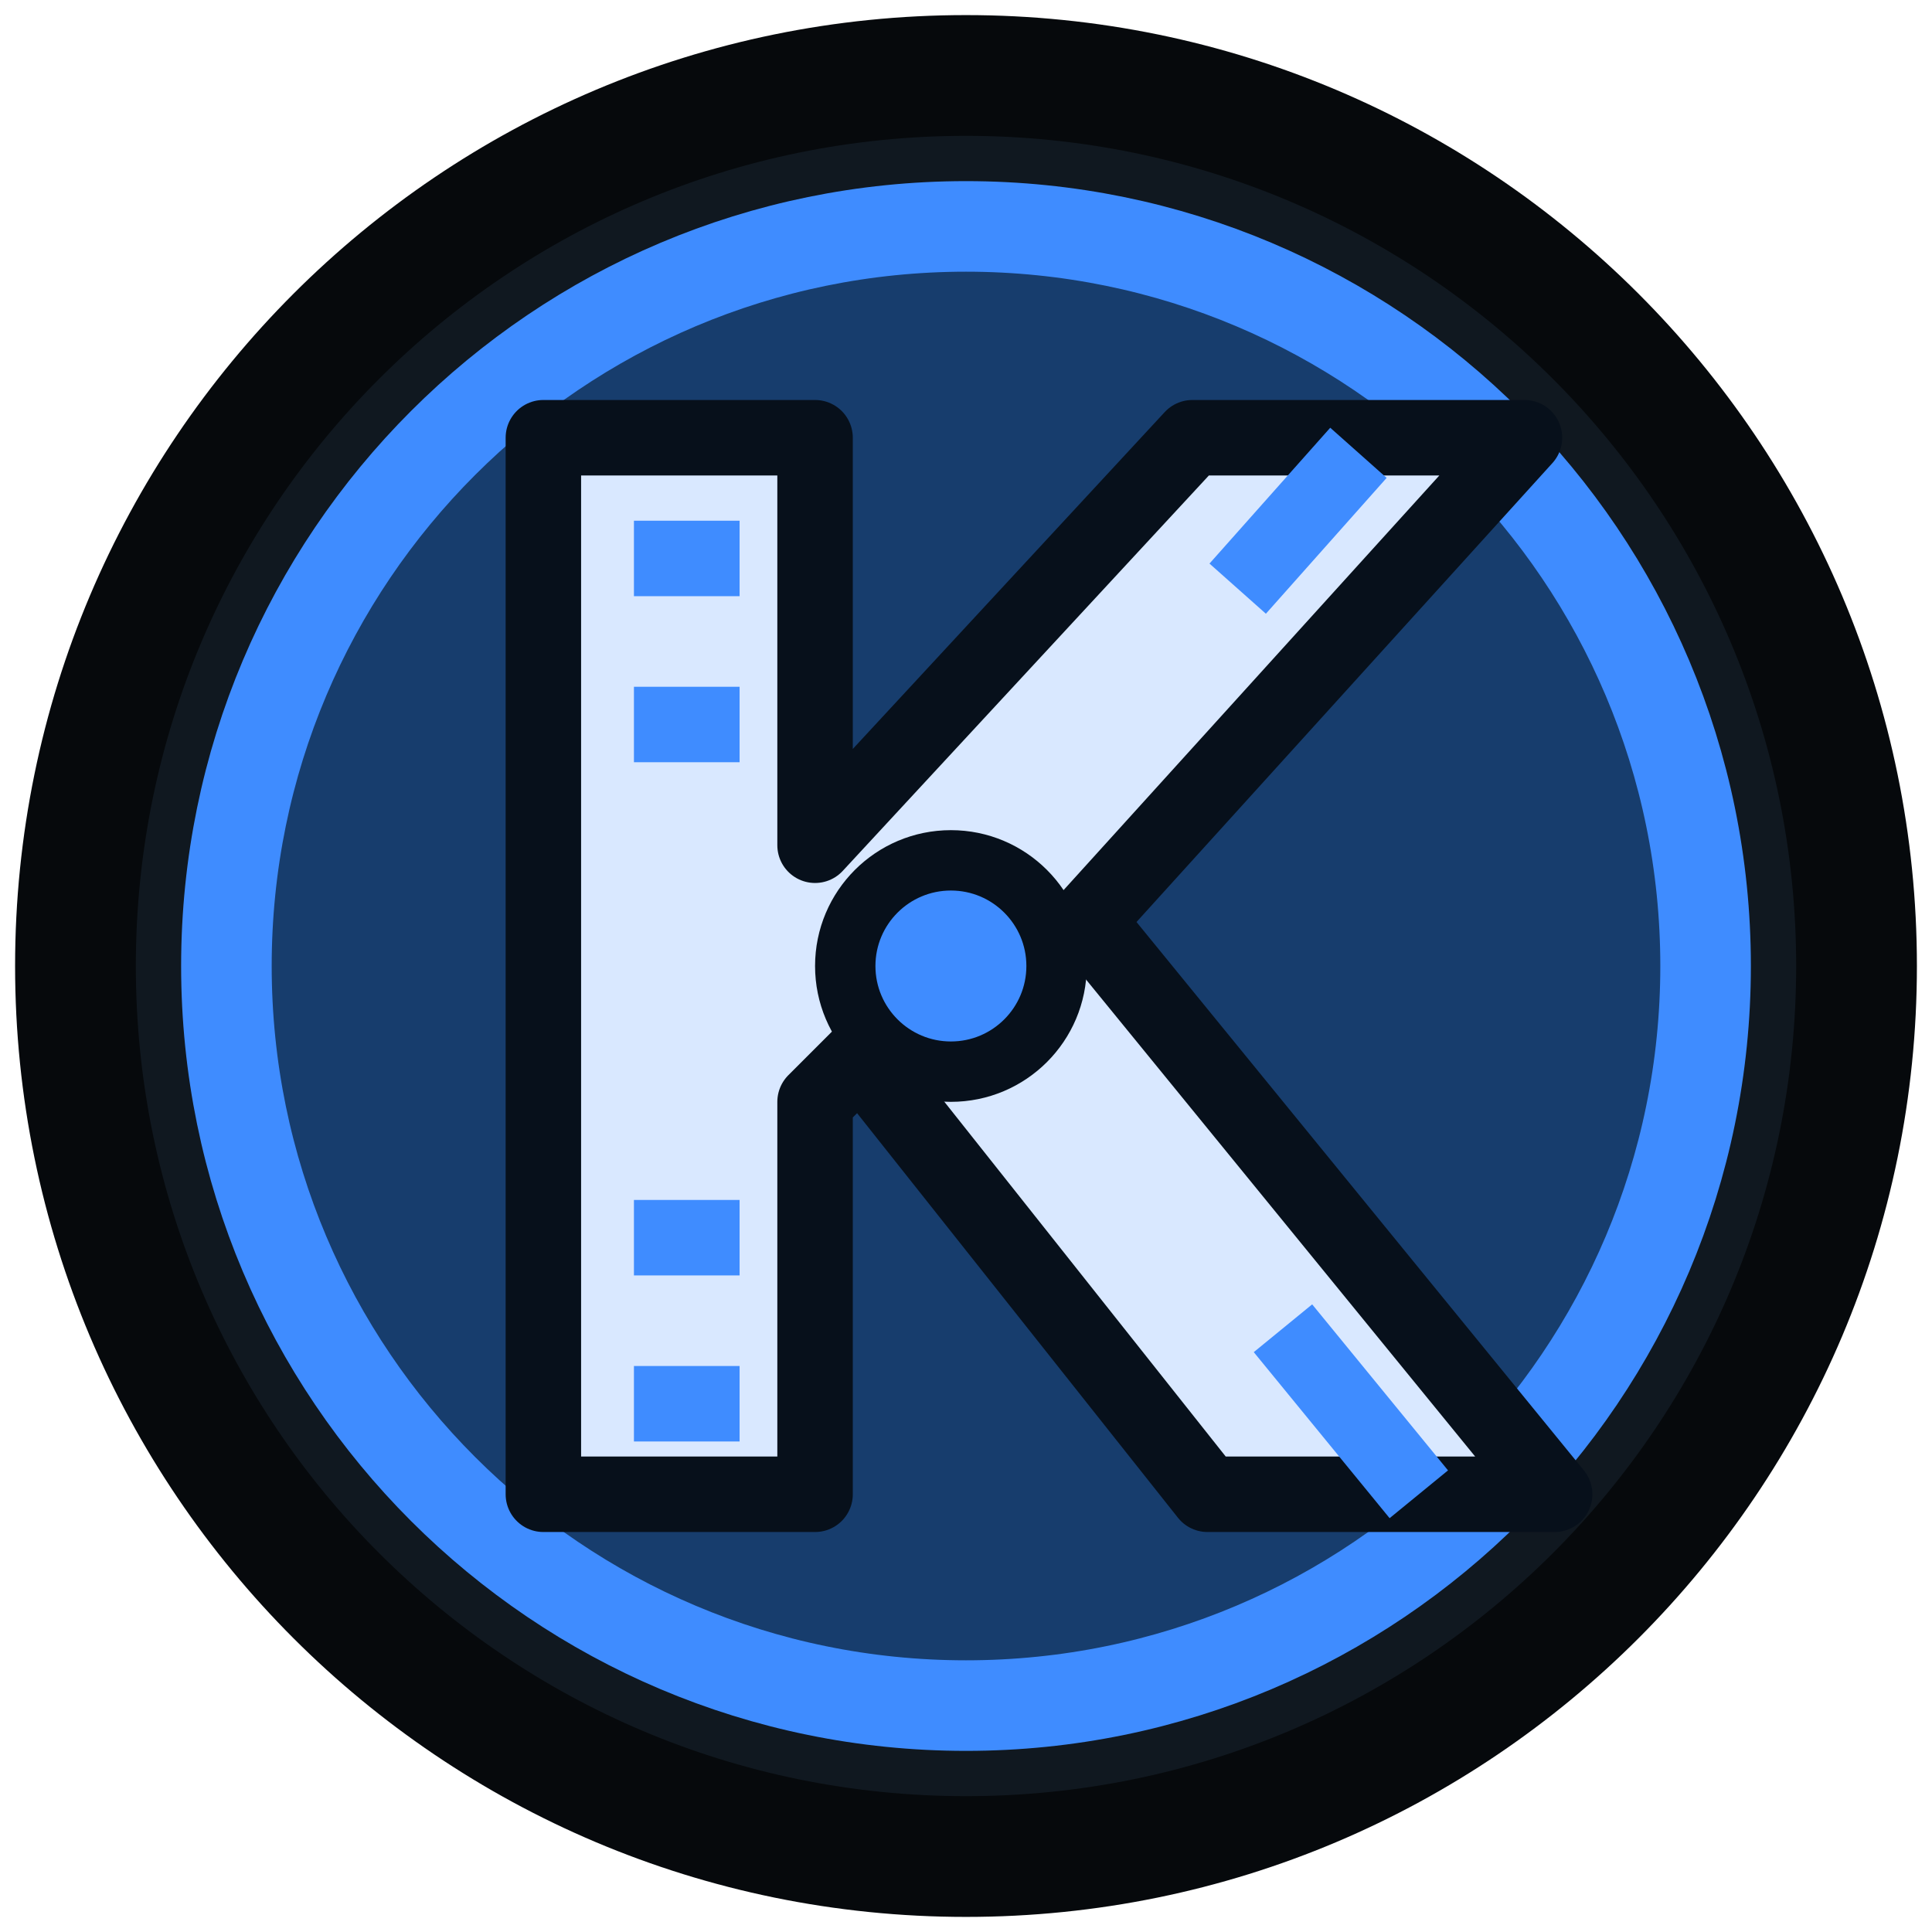
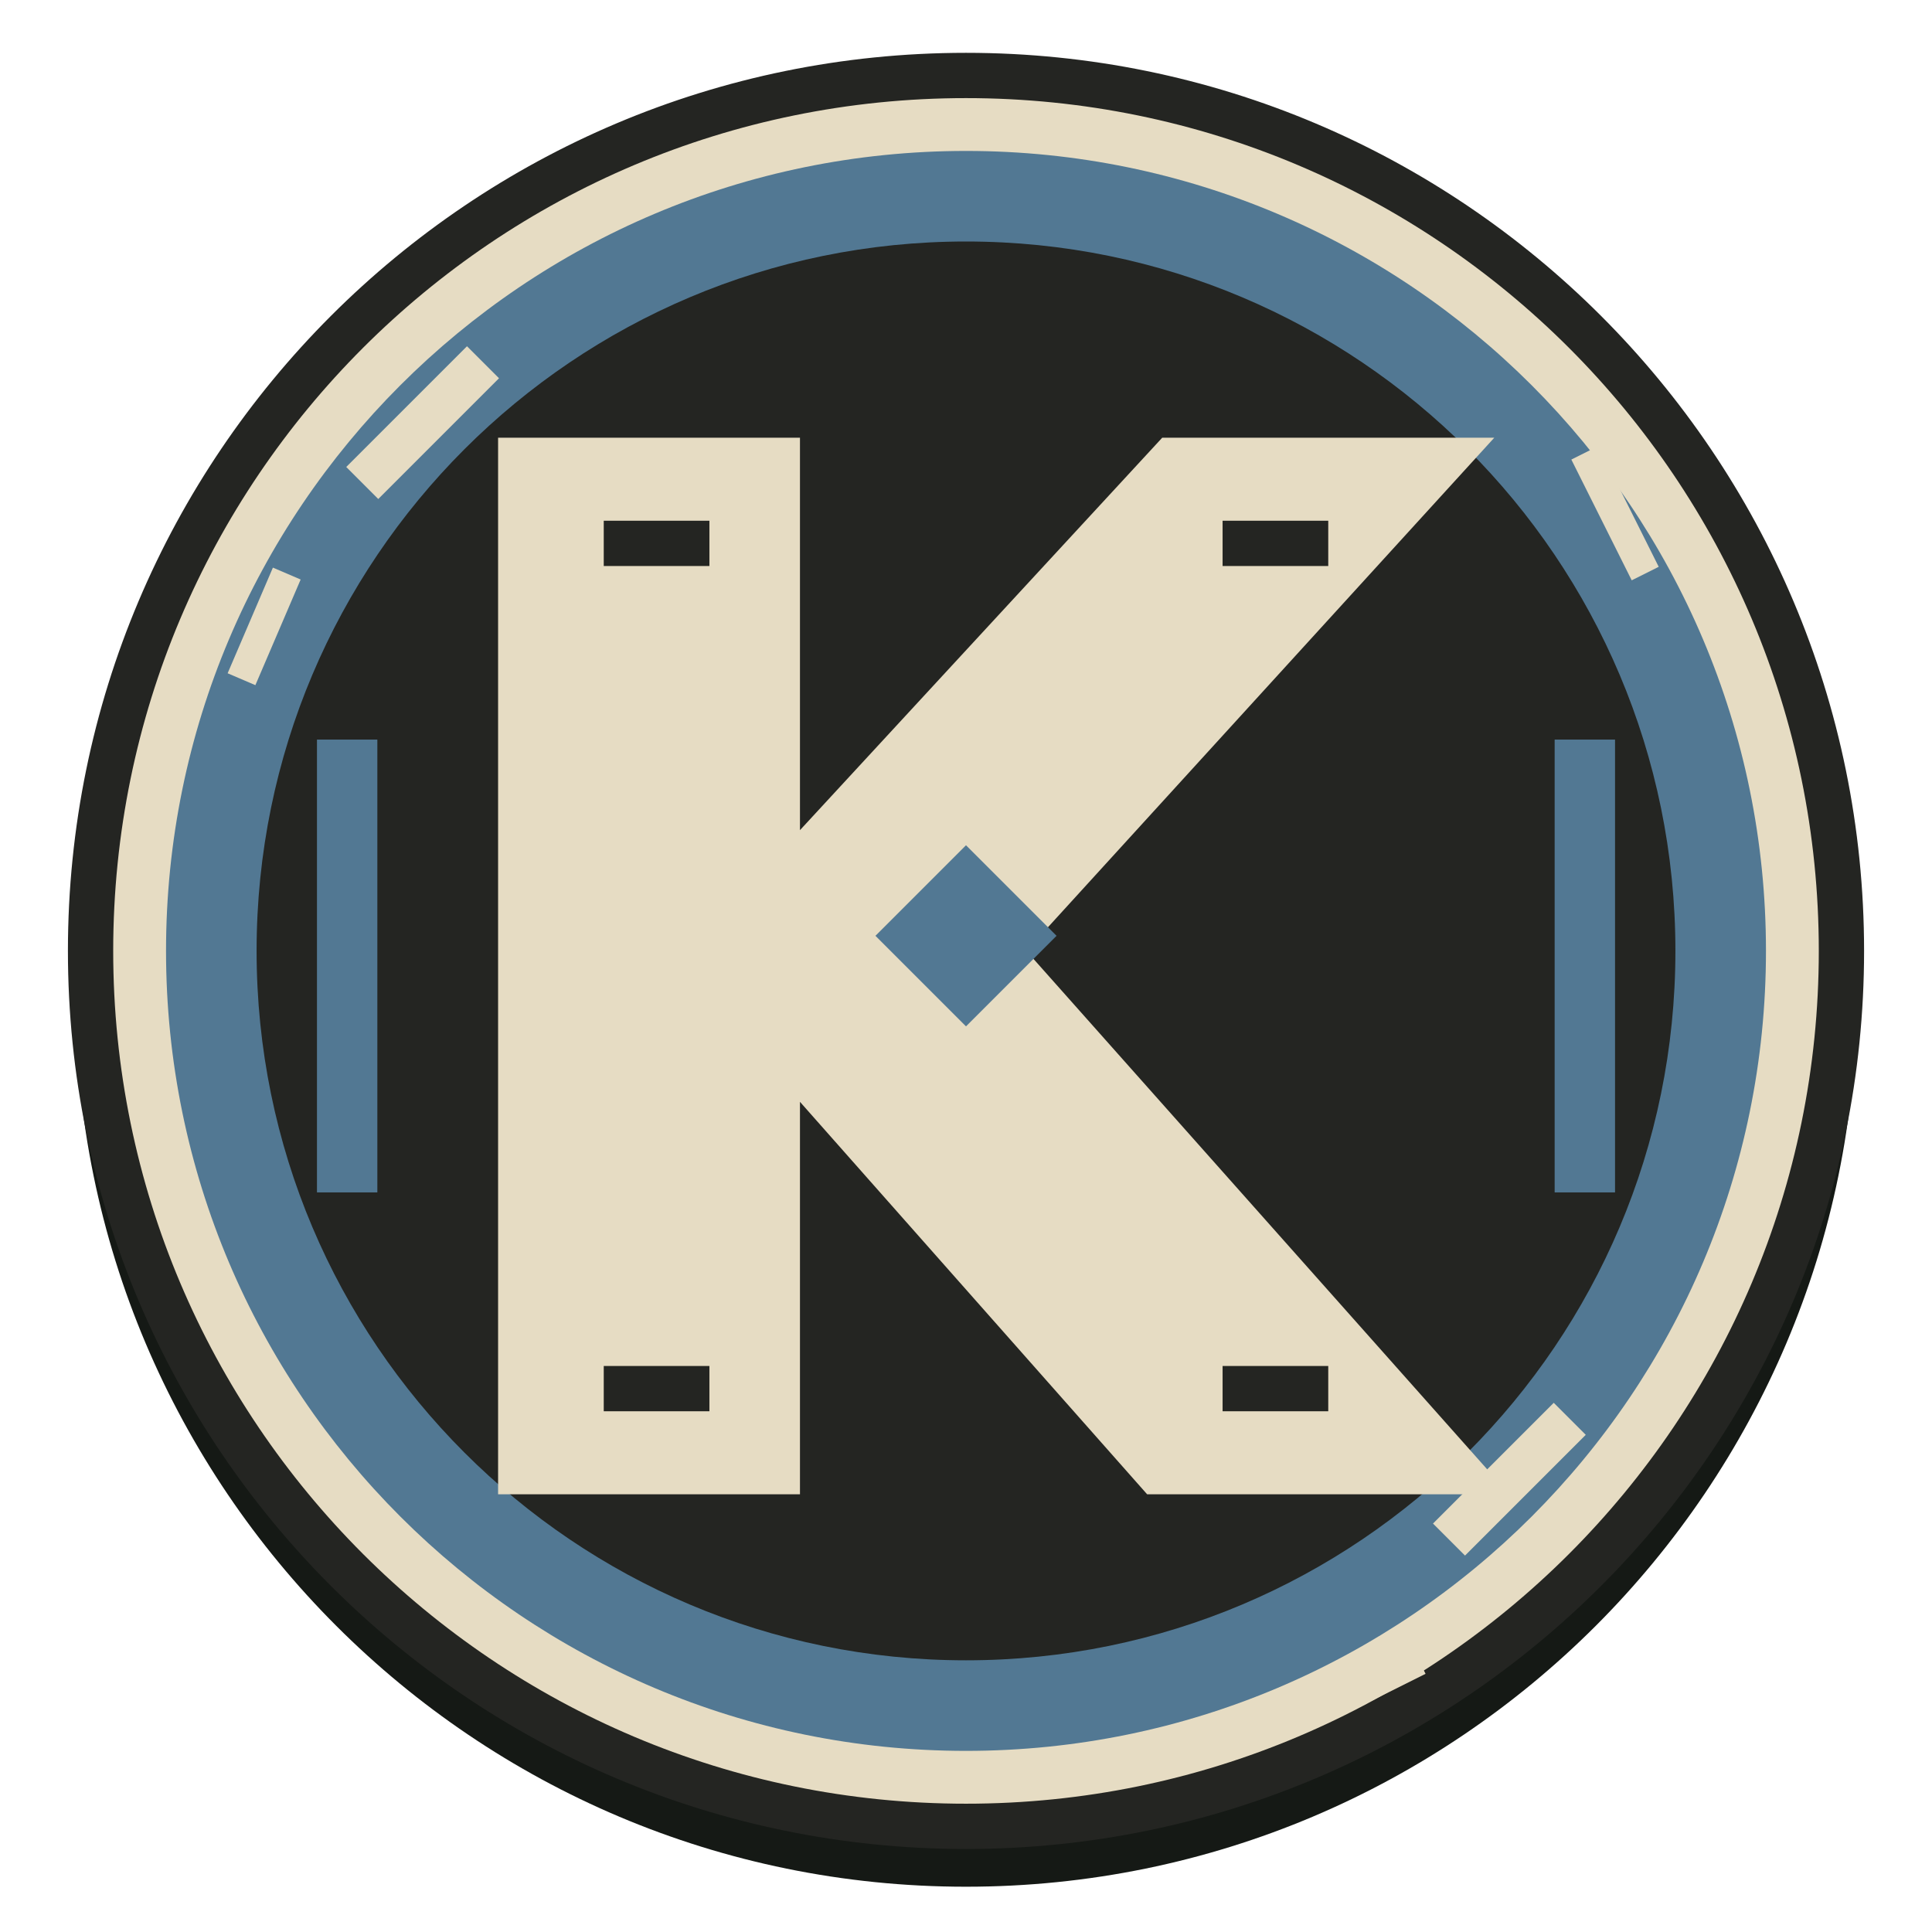
- <svg xmlns="http://www.w3.org/2000/svg" viewBox="0 0 128 128">
-   <circle cx="64" cy="64" r="59" fill="#101820" stroke="#06090c" stroke-width="8" />
-   <circle cx="64" cy="64" r="49" fill="#173d6d" stroke="#3f8cff" stroke-width="6" />
-   <path d="M36 29h18v27l25-27h22L72 61l31 38H80L57 70l-3 3v26H36z" fill="#d9e8ff" stroke="#07101b" stroke-width="5" stroke-linejoin="round" />
-   <path d="M42 37h7M42 48h7M42 82h7M42 93h7M82 39l8-9M85 88l9 11" stroke="#3f8cff" stroke-width="5" />
-   <circle cx="63" cy="64" r="7" fill="#3f8cff" stroke="#07101b" stroke-width="4" />
+ <svg xmlns="http://www.w3.org/2000/svg" viewBox="0 0 128 128" role="img" aria-label="Khan Industries">
+   <circle cx="64" cy="66" r="59" fill="#151915" />
+   <circle cx="64" cy="63" r="58" fill="#e6dcc3" stroke="#242522" stroke-width="3" />
+   <circle cx="64" cy="63" r="53" fill="#527893" />
+   <circle cx="64" cy="63" r="47" fill="#242522" />
+   <path d="M24 32 32 24M96 102 104 94" stroke="#e6dcc3" stroke-width="3" />
+   <path d="M33 29H53V55L77 29H99L68 63 100 99H76L53 73V99H33Z" fill="#e6dcc3" />
+   <path d="M40 36H47M40 92H47M81 36H88M81 92H88" stroke="#242522" stroke-width="3" />
+   <path d="M23 49V79M105 49V79" stroke="#527893" stroke-width="4" />
+   <path d="M58 62 64 56 70 62 64 68Z" fill="#527893" />
+   <path d="M16 45 19 38M28 104 35 109M105 30 109 38M88 113 94 110" fill="none" stroke="#e6dcc3" stroke-width="2" />
</svg>
